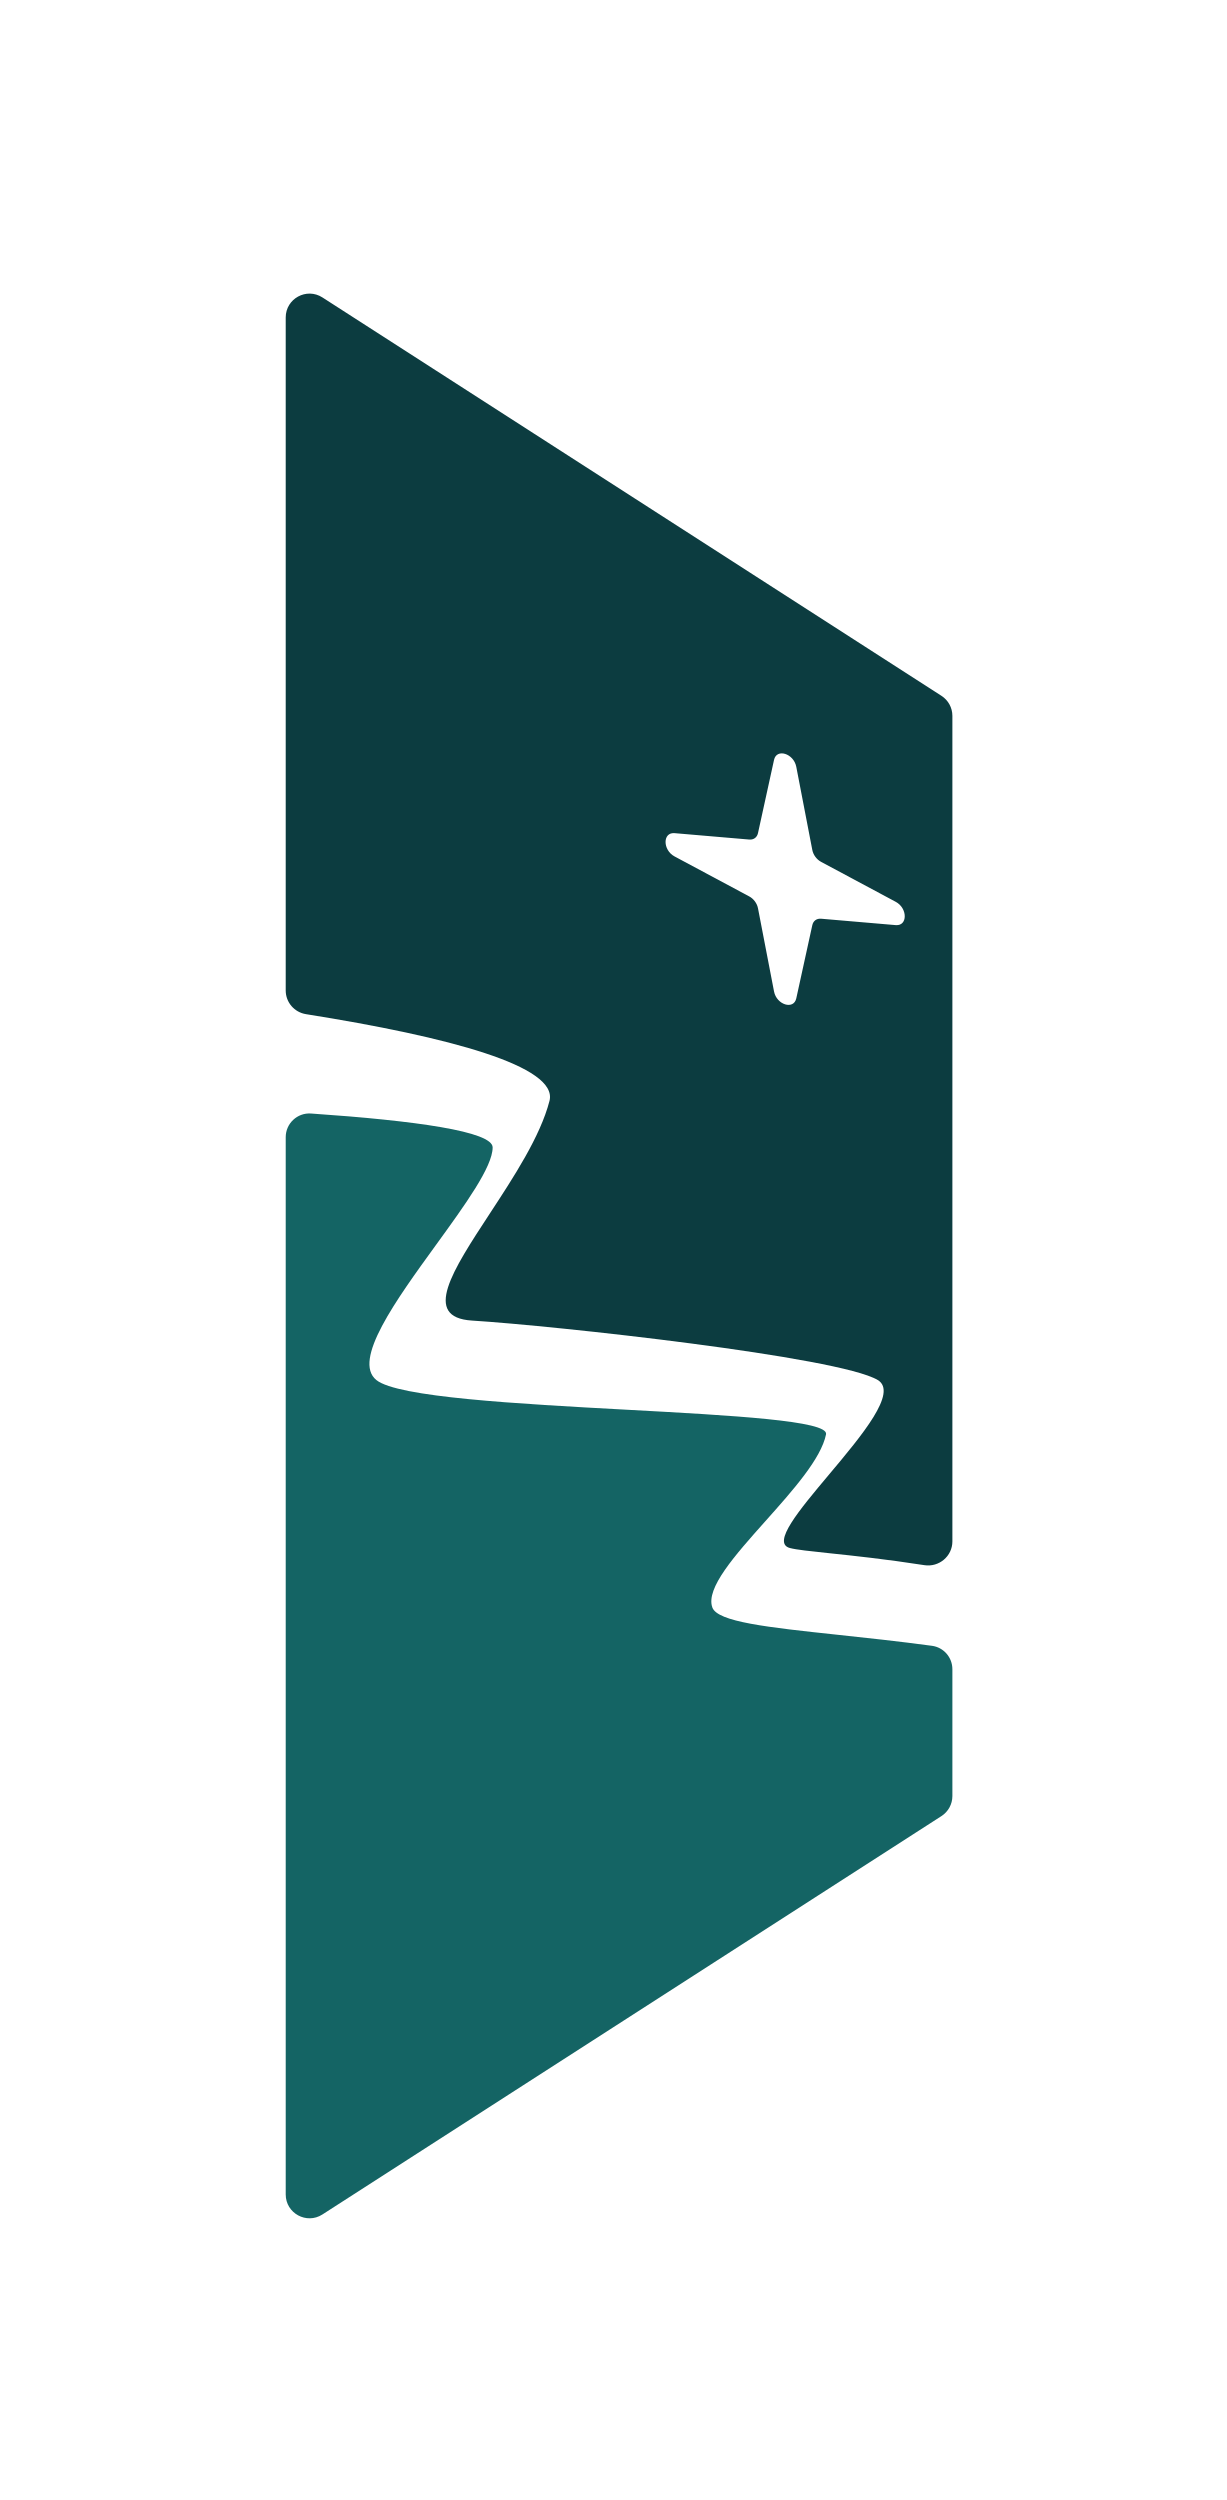
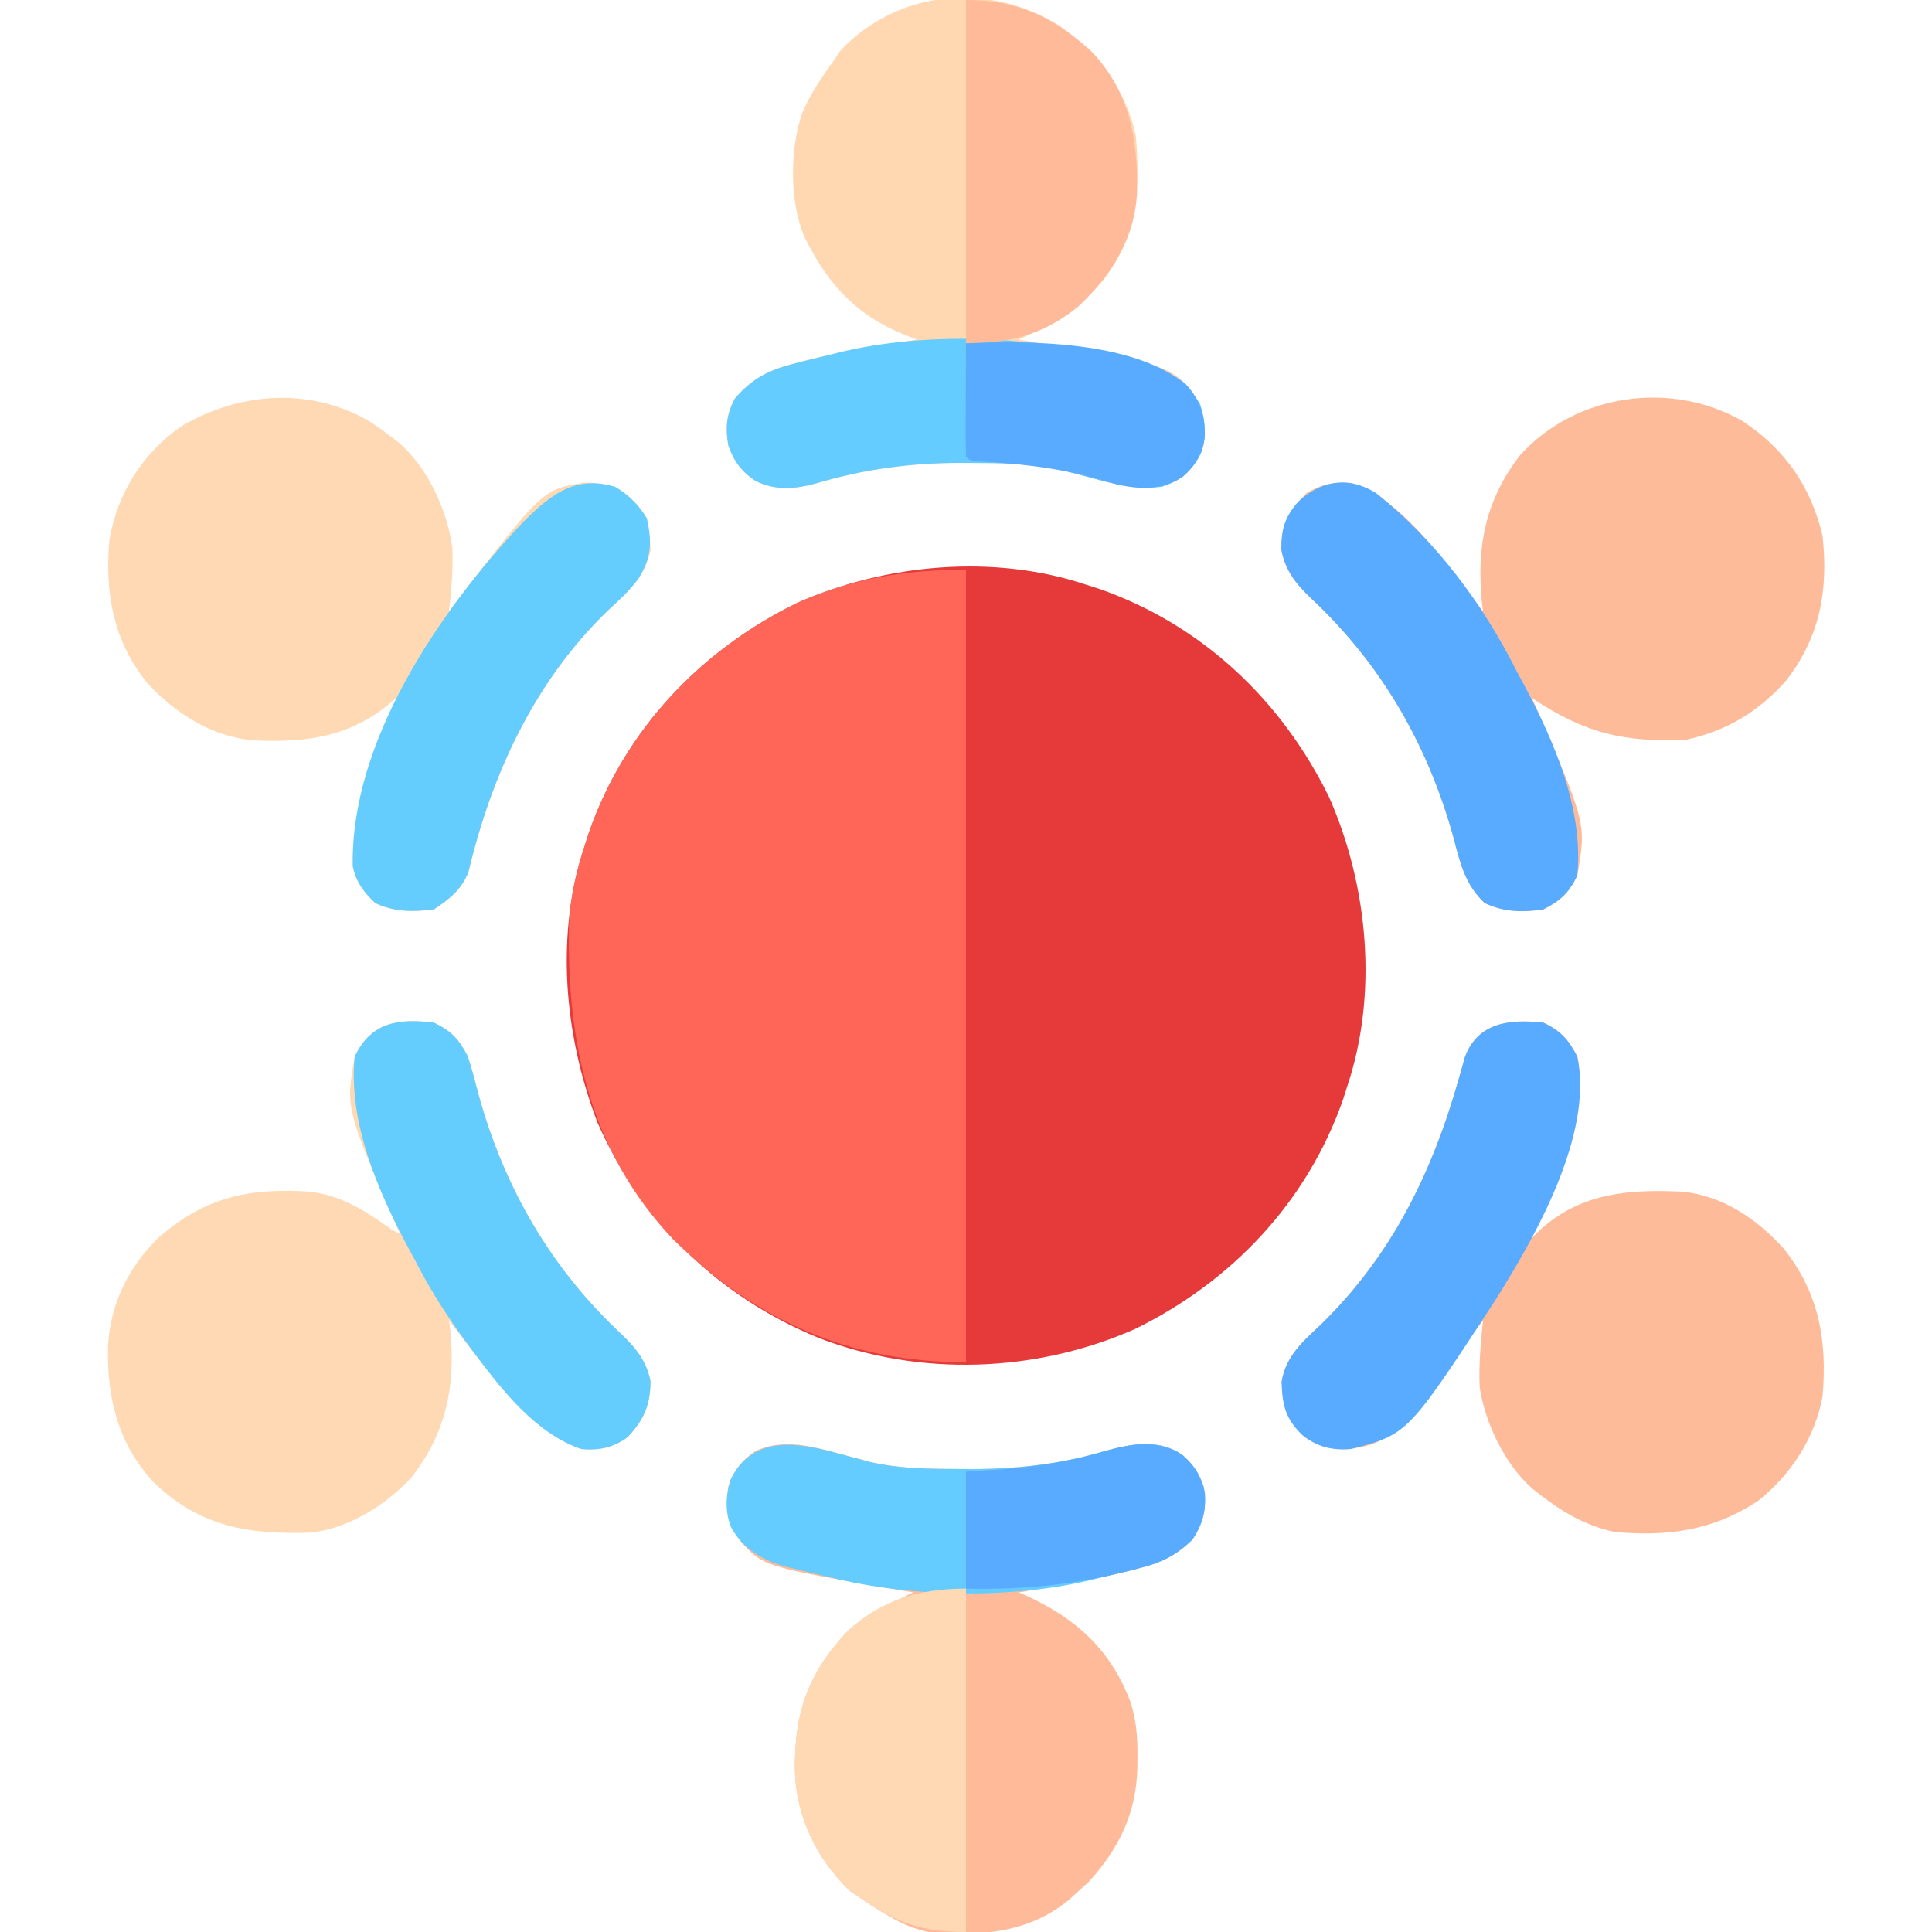
- <svg xmlns="http://www.w3.org/2000/svg" width="103" height="210" viewBox="0 0 103 210" fill="none">
-   <path fill-rule="evenodd" clip-rule="evenodd" d="M24 26.666C24 25.083 25.751 24.127 27.082 24.984L79.082 58.449C79.654 58.817 80 59.451 80 60.131V129.479C80 130.724 78.875 131.665 77.646 131.473C74.421 130.971 71.69 130.683 69.683 130.472C68.049 130.3 66.896 130.179 66.349 130.033C64.804 129.621 67.118 126.865 69.63 123.872C72.414 120.556 75.442 116.948 73.73 115.921C70.474 113.967 46.592 111.362 39.645 110.928C35.426 110.664 38.012 106.718 41.132 101.957C43.149 98.878 45.391 95.458 46.158 92.474C46.905 89.567 37.756 87.107 25.701 85.189C24.725 85.034 24 84.194 24 83.205V26.666ZM65.019 63.829C65.235 62.843 66.671 63.288 66.887 64.409L68.234 71.399C68.313 71.808 68.6 72.198 68.968 72.394L75.244 75.755C76.25 76.293 76.25 77.796 75.244 77.71L68.968 77.172C68.6 77.141 68.313 77.352 68.234 77.713L66.887 83.866C66.671 84.852 65.235 84.406 65.019 83.286L63.671 76.296C63.593 75.886 63.306 75.497 62.938 75.3L56.662 71.94C55.656 71.401 55.656 69.898 56.662 69.985L62.938 70.522C63.306 70.554 63.593 70.342 63.671 69.982L65.019 63.829Z" fill="#0C3C40" />
-   <path d="M24 184.334V95.524C24 94.371 24.973 93.457 26.122 93.535C34.927 94.137 41.382 95.045 41.382 96.382C41.382 98.013 39.074 101.195 36.638 104.554L36.638 104.554C33.238 109.243 29.588 114.277 31.612 115.921C33.395 117.37 43.425 117.916 52.701 118.42C61.497 118.899 69.616 119.341 69.388 120.48C68.979 122.525 66.597 125.194 64.304 127.765C61.727 130.654 59.261 133.418 59.836 135.026C60.27 136.242 64.49 136.694 70.399 137.326C72.797 137.582 75.474 137.869 78.288 138.248C79.272 138.381 80 139.224 80 140.217V150.869C80 151.549 79.654 152.183 79.082 152.551L27.082 186.016C25.751 186.873 24 185.917 24 184.334Z" fill="#146464" />
+ <svg xmlns="http://www.w3.org/2000/svg" version="1.1" width="512" height="512">
+   <path d="M0 0 C1.103 0.351 2.207 0.701 3.344 1.062 C30.542 10.569 51.678 30.59 64.25 56.312 C74.614 79.812 77.254 108.455 69 133 C68.649 134.103 68.299 135.207 67.938 136.344 C58.431 163.542 38.41 184.678 12.688 197.25 C-13.547 208.806 -44.151 209.912 -70.948 199.602 C-97.522 188.752 -118.054 168.807 -129.652 142.508 C-138.493 119.498 -140.952 92.646 -133 69 C-132.649 67.897 -132.299 66.793 -131.938 65.656 C-122.431 38.458 -102.41 17.322 -76.688 4.75 C-53.188 -5.614 -24.545 -8.254 0 0 Z " fill="#E63A3A" transform="translate(288,155)" />
+   <path d="M0 0 C0 69.3 0 138.6 0 210 C-31.018 210 -55.566 198.988 -77.555 177.504 C-99.78 154.086 -105.957 124.886 -105.184 93.596 C-104.815 86.371 -103.297 79.831 -101 73 C-100.649 71.897 -100.299 70.793 -99.938 69.656 C-90.431 42.458 -70.41 21.322 -44.688 8.75 C-29.945 2.248 -16.265 0 0 0 Z " fill="#FF6658" transform="translate(256,151)" />
+   <path d="M0 0 C1.71 0.46 3.421 0.917 5.133 1.371 C5.877 1.575 6.621 1.78 7.387 1.99 C15.54 3.866 23.748 3.844 32.062 3.875 C32.773 3.878 33.483 3.882 34.215 3.885 C47.535 3.905 59.849 2.235 72.621 -1.547 C78.175 -3.067 83.413 -3.507 88.688 -0.875 C92.328 1.538 94.468 4.435 95.875 8.562 C96.777 13.86 95.856 18.091 92.875 22.562 C88.46 26.806 84.768 28.649 78.875 30.125 C77.732 30.428 77.732 30.428 76.567 30.737 C66.789 33.237 56.825 34.911 46.875 36.562 C47.625 36.891 48.375 37.22 49.148 37.559 C62.297 43.669 71.429 52.03 76.508 65.758 C78.091 70.685 78.375 75.289 78.312 80.438 C78.305 81.314 78.297 82.191 78.29 83.095 C77.984 95.151 73.445 104.436 65.375 113.312 C64.55 114.055 63.725 114.797 62.875 115.562 C61.947 116.408 61.019 117.254 60.062 118.125 C49.181 127.02 36.351 127.73 22.875 126.562 C19.141 125.732 16.154 124.507 12.875 122.562 C12.152 122.154 11.429 121.745 10.684 121.324 C8.69 120.139 6.782 118.881 4.875 117.562 C4.029 117.006 3.184 116.449 2.312 115.875 C-6.695 107.329 -12.122 96.098 -12.469 83.759 C-12.649 68.637 -9.046 57.99 1.457 46.891 C4.966 43.578 8.789 41.506 13.113 39.387 C14.193 38.855 15.272 38.324 16.384 37.776 C17.617 37.175 17.617 37.175 18.875 36.562 C18.136 36.437 17.396 36.312 16.635 36.183 C-20.865 29.751 -20.865 29.751 -27 22.875 C-30.241 17.822 -30.808 14.515 -30.125 8.562 C-28.781 4.402 -26.573 1.543 -22.938 -0.875 C-15.516 -4.408 -7.54 -2.083 0 0 Z " fill="#FFBB99" transform="translate(223.125,385.4375)" />
+   <path d="M0 0 C10.08 7.259 17.708 16.788 20.312 29.25 C21.609 43.257 20.476 55.546 11.938 67.188 C6.896 73.103 2.087 76.988 -4.926 80.426 C-6.005 80.957 -7.084 81.489 -8.197 82.036 C-9.43 82.637 -9.43 82.637 -10.688 83.25 C-9.948 83.375 -9.209 83.501 -8.447 83.63 C29.012 90.055 29.012 90.055 35.188 96.875 C38.186 101.638 39.029 105.684 38.312 111.25 C36.931 115.378 34.755 118.282 31.125 120.688 C23.703 124.22 15.728 121.896 8.188 119.812 C6.477 119.352 4.767 118.895 3.055 118.441 C1.939 118.135 1.939 118.135 0.8 117.823 C-7.353 115.946 -15.561 115.969 -23.875 115.938 C-24.585 115.934 -25.296 115.931 -26.027 115.928 C-39.347 115.908 -51.662 117.577 -64.434 121.359 C-69.988 122.88 -75.225 123.319 -80.5 120.688 C-84.15 118.26 -86.309 115.411 -87.688 111.25 C-88.489 106.509 -88.194 103.245 -86 98.938 C-81.561 93.779 -77.346 91.451 -70.812 89.75 C-70.049 89.544 -69.285 89.337 -68.499 89.124 C-58.367 86.496 -48.018 84.879 -37.688 83.25 C-38.354 83 -39.021 82.749 -39.708 82.491 C-53.362 77.226 -61.129 69.022 -67.488 56.02 C-71.566 46.602 -71.36 32.669 -68.062 23.062 C-65.854 18.073 -62.925 13.626 -59.688 9.25 C-59.11 8.384 -58.532 7.518 -57.938 6.625 C-42.538 -9.63 -18.656 -11.554 0 0 Z " fill="#FFD8B2" transform="translate(280.6875,6.75)" />
+   <path d="M0 0 C4.633 2.194 6.675 4.515 9 9 C12.237 24.259 2.957 43.248 -3 57 C-2.072 56.113 -1.144 55.226 -0.188 54.312 C10.601 45.021 22.966 44.181 36.53 44.782 C47.455 45.745 56.633 52.03 63.809 60.012 C73.101 71.807 75.259 84.327 74 99 C72.046 109.931 65.624 119.846 56.914 126.727 C45.003 134.651 32.976 136.222 19 135 C11.42 133.452 5.052 129.729 -1 125 C-1.616 124.522 -2.232 124.044 -2.867 123.551 C-10.164 117.113 -15.362 106.293 -16.867 96.73 C-17.156 90.801 -16.582 84.898 -16 79 C-16.655 79.86 -17.31 80.72 -17.984 81.605 C-40.793 111.268 -40.793 111.268 -51.562 113.062 C-56.016 113.262 -59.133 112.306 -63 110 C-67.702 105.53 -69.071 101.671 -69.328 95.23 C-68.328 88.435 -63.742 84.513 -59 80.062 C-40.064 61.616 -29.321 39.532 -22.232 14.262 C-21.979 13.373 -21.726 12.483 -21.465 11.566 C-21.243 10.763 -21.021 9.959 -20.793 9.131 C-17.298 -0.263 -8.598 -0.921 0 0 Z " fill="#FEBB99" transform="translate(409,271)" />
+   <path d="M0 0 C4.662 2.209 6.688 4.482 9 9 C10.052 12.235 10.891 15.521 11.75 18.812 C18.538 43.542 30.881 65.006 49.673 82.563 C53.503 86.204 56.392 89.757 57.398 95.125 C57.32 101.37 55.712 105.165 51.375 109.812 C47.677 112.648 43.601 113.471 39 113 C26.972 108.821 18.536 97.795 11 88 C10.304 87.112 9.608 86.224 8.891 85.309 C7.251 83.213 5.621 81.111 4 79 C4.16 80.272 4.16 80.272 4.324 81.57 C5.81 96.108 3.23 108.732 -5.898 120.434 C-12.568 127.785 -22.916 134.287 -33.008 135.177 C-49.244 135.647 -61.704 133.672 -74 122.121 C-83.739 111.731 -86.72 99.512 -86.371 85.652 C-85.726 74.462 -80.978 64.829 -73 57 C-60.746 46.289 -49.152 43.784 -33.267 44.772 C-24.55 45.647 -17.961 50.028 -11 55 C-10.34 55.33 -9.68 55.66 -9 56 C-9.447 54.982 -9.895 53.963 -10.355 52.914 C-23.379 22.681 -23.379 22.681 -21 9 C-16.639 -0.206 -9.349 -1.14 0 0 Z " fill="#FED9B3" transform="translate(115,271)" />
+   <path d="M0 0 C11.266 7.37 18.185 17.35 21.297 30.457 C22.852 44.901 20.642 57.263 11.562 68.914 C4.288 77.079 -4.041 82.084 -14.703 84.457 C-31.291 85.304 -41.793 82.73 -55.703 73.457 C-55.256 74.475 -54.809 75.494 -54.348 76.543 C-41.324 106.776 -41.324 106.776 -43.703 120.457 C-45.89 125.073 -48.199 127.186 -52.703 129.457 C-58.251 130.286 -63.175 130.181 -68.266 127.77 C-73.427 122.873 -74.713 117.315 -76.453 110.645 C-83.241 85.915 -95.584 64.451 -114.376 46.894 C-118.289 43.173 -121.123 39.591 -122.137 34.113 C-122.149 27.413 -120.142 24.035 -115.516 19.145 C-111.71 16.861 -108.134 16.073 -103.703 16.457 C-91.678 20.616 -83.232 31.672 -75.703 41.457 C-75.007 42.345 -74.311 43.233 -73.594 44.148 C-71.954 46.244 -70.324 48.347 -68.703 50.457 C-68.81 49.525 -68.917 48.593 -69.027 47.633 C-70.396 33.083 -67.985 20.807 -58.805 9.02 C-44.067 -7.197 -18.949 -10.816 0 0 Z " fill="#FEBB99" transform="translate(461.7031,111.543)" />
+   <path d="M0 0 C2.306 1.439 4.445 2.971 6.586 4.645 C7.202 5.123 7.818 5.601 8.453 6.094 C16.083 12.825 21.052 23.787 22.453 33.758 C22.714 39.418 22.194 45.02 21.586 50.645 C22.241 49.785 22.896 48.925 23.57 48.039 C46.379 18.377 46.379 18.377 57.148 16.582 C61.602 16.383 64.718 17.339 68.586 19.645 C73.24 24.069 74.637 27.951 75.012 34.316 C73.715 41.409 68.551 45.899 63.523 50.582 C44.197 69.309 32.909 93.78 26.738 119.691 C24.901 124.4 21.714 126.892 17.586 129.645 C12.032 130.334 7.115 130.369 2.023 127.957 C-1.012 125.077 -3.038 122.416 -3.918 118.27 C-4.267 102.626 2.457 86.794 8.586 72.645 C8.173 73.031 7.761 73.418 7.336 73.816 C-3.714 83.781 -15.819 85.567 -30.252 84.835 C-41.341 83.856 -50.749 77.809 -58.227 69.832 C-67.425 58.638 -69.679 45.736 -68.414 31.645 C-66.19 19.219 -59.753 8.934 -49.414 1.645 C-34.125 -7.394 -15.684 -8.806 0 0 Z " fill="#FED9B3" transform="translate(97.41406,111.3555)" />
+   <path d="M0 0 C4.633 2.194 6.675 4.515 9 9 C13.394 29.71 -2.31 57.037 -13 74 C-35.963 109.147 -35.963 109.147 -51 113 C-56.075 113.412 -59.961 112.465 -63.938 109.25 C-68.365 104.925 -69.198 101.35 -69.363 95.16 C-68.227 88.406 -63.744 84.514 -59 80.062 C-40.064 61.616 -29.321 39.532 -22.232 14.262 C-21.979 13.373 -21.726 12.483 -21.465 11.566 C-21.243 10.763 -21.021 9.959 -20.793 9.131 C-17.298 -0.263 -8.598 -0.921 0 0 Z " fill="#58ABFE" transform="translate(409,271)" />
+   <path d="M0 0 C15.809 12.507 28.367 29.396 37.355 47.348 C37.978 48.499 38.601 49.65 39.242 50.836 C47.302 65.957 55.058 83.896 53.355 101.348 C51.169 105.963 48.859 108.076 44.355 110.348 C38.807 111.177 33.884 111.072 28.793 108.66 C23.632 103.764 22.346 98.206 20.605 91.535 C13.817 66.806 1.474 45.342 -17.317 27.785 C-21.231 24.064 -24.065 20.482 -25.078 15.004 C-25.088 9.624 -24.276 6.568 -20.645 2.348 C-14.502 -3.334 -7.302 -4.563 0 0 Z " fill="#58ABFE" transform="translate(364.6445,130.6523)" />
+   <path d="M0 0 C4.662 2.209 6.688 4.482 9 9 C10.052 12.235 10.891 15.521 11.75 18.812 C18.538 43.542 30.881 65.006 49.673 82.563 C53.503 86.204 56.392 89.757 57.398 95.125 C57.32 101.37 55.712 105.165 51.375 109.812 C47.677 112.648 43.601 113.471 39 113 C27.052 108.849 18.402 97.822 11 88 C10.585 87.449 10.17 86.898 9.742 86.331 C4.155 78.863 -0.778 71.334 -5 63 C-5.625 61.845 -6.25 60.69 -6.895 59.5 C-14.949 44.38 -22.702 26.448 -21 9 C-16.639 -0.206 -9.349 -1.14 0 0 Z " fill="#65CCFE" transform="translate(115,271)" />
+   <path d="M0 0 C3.649 2.184 6.24 4.744 8.438 8.375 C9.794 14.705 9.679 18.565 6.315 24.157 C3.933 27.494 0.927 30.153 -2.062 32.938 C-21.389 51.664 -32.677 76.136 -38.848 102.047 C-40.685 106.755 -43.872 109.248 -48 112 C-53.554 112.689 -58.471 112.724 -63.562 110.312 C-66.598 107.433 -68.624 104.772 -69.504 100.625 C-70.24 67.635 -46.599 33.105 -25 10 C-17.624 2.53 -10.951 -3.27 0 0 Z " fill="#65CCFE" transform="translate(163,129)" />
+   <path d="M0 0 C1.71 0.46 3.421 0.917 5.133 1.371 C5.877 1.575 6.621 1.78 7.387 1.99 C15.54 3.866 23.748 3.844 32.062 3.875 C32.773 3.878 33.483 3.882 34.215 3.885 C47.535 3.905 59.849 2.235 72.621 -1.547 C78.175 -3.067 83.413 -3.507 88.688 -0.875 C92.328 1.538 94.468 4.435 95.875 8.562 C96.777 13.86 95.856 18.091 92.875 22.562 C88.406 26.878 84.606 28.696 78.625 30.188 C77.827 30.392 77.029 30.597 76.207 30.807 C73.768 31.416 71.323 31.991 68.875 32.562 C67.879 32.815 67.879 32.815 66.862 33.072 C45.361 38.4 18.304 37.95 -3.125 32.562 C-3.9 32.386 -4.675 32.209 -5.473 32.026 C-7.928 31.464 -10.371 30.866 -12.812 30.25 C-13.544 30.074 -14.276 29.898 -15.03 29.716 C-21.011 28.071 -26.158 25.017 -29.298 19.502 C-31.051 15.39 -30.847 10.775 -29.473 6.562 C-23.366 -5.598 -11.031 -3.047 0 0 Z " fill="#65CCFF" transform="translate(223.125,385.4375)" />
+   <path d="M0 0 C0.761 0.187 1.522 0.374 2.307 0.567 C10.372 2.632 16.407 4.706 21 12 C22.453 16.36 22.817 20.559 21.352 24.938 C18.991 29.619 15.929 32.258 11 34 C4.35 34.798 -1.754 33.322 -8.125 31.562 C-9.835 31.102 -11.546 30.645 -13.258 30.191 C-14.002 29.987 -14.746 29.783 -15.512 29.573 C-23.665 27.696 -31.873 27.719 -40.188 27.688 C-40.898 27.684 -41.608 27.681 -42.34 27.678 C-55.66 27.658 -67.974 29.327 -80.746 33.109 C-86.3 34.63 -91.538 35.069 -96.812 32.438 C-100.463 30.01 -102.621 27.161 -104 23 C-104.801 18.259 -104.507 14.995 -102.312 10.688 C-97.696 5.323 -93.504 3.163 -86.812 1.438 C-86.01 1.228 -85.207 1.019 -84.38 0.804 C-81.925 0.182 -79.464 -0.412 -77 -1 C-76.334 -1.17 -75.669 -1.339 -74.983 -1.514 C-51.6 -7.304 -23.18 -5.877 0 0 Z " fill="#65CCFF" transform="translate(297,95)" />
+   <path d="M0 0 C0 30.03 0 60.06 0 91 C-11.784 91 -18.528 88.549 -28 82 C-28.846 81.443 -29.691 80.886 -30.562 80.312 C-39.57 71.767 -44.997 60.536 -45.344 48.197 C-45.524 33.075 -41.921 22.427 -31.418 11.328 C-22.398 2.813 -12.133 0 0 0 Z " fill="#FFD9B3" transform="translate(256,421)" />
+   <path d="M0 0 C13.664 0 23.054 4.454 33.125 13.5 C43.294 24.016 45.573 36.832 45.34 50.859 C44.795 63.197 38.6 72.891 29.812 81.188 C20.675 88.622 11.64 91 0 91 C0 60.97 0 30.94 0 0 Z " fill="#FFBB99" transform="translate(256,0)" />
+   <path d="M0 0 C3.26 2.863 5.122 6.058 5.852 10.344 C6.069 15.078 5.111 18.42 2.508 22.324 C-1.963 26.641 -5.761 28.455 -11.742 29.949 C-12.92 30.256 -12.92 30.256 -14.121 30.569 C-28.755 34.264 -42.397 35.684 -57.492 35.324 C-57.492 25.094 -57.492 14.864 -57.492 4.324 C-54.11 4.097 -50.727 3.87 -47.242 3.637 C-38.282 2.948 -29.856 1.523 -21.229 -0.999 C-13.978 -3.067 -6.619 -4.387 0 0 Z " fill="#59ABFF" transform="translate(313.4922,385.6758)" />
+   <path d="M0 0 C17.251 -0.775 44.024 -0.602 58.207 10.77 C62.131 15.135 63.38 19.06 63.273 24.875 C62.713 29.23 60.772 32.443 57.492 35.324 C52.298 38.767 46.738 38.736 40.752 37.557 C38.426 36.952 36.12 36.296 33.812 35.625 C23.56 32.822 13.4 31.845 2.816 31.218 C1 31 1 31 0 30 C-0.088 27.781 -0.107 25.56 -0.098 23.34 C-0.096 22.675 -0.095 22.011 -0.093 21.326 C-0.088 19.197 -0.075 17.067 -0.062 14.938 C-0.057 13.497 -0.053 12.056 -0.049 10.615 C-0.038 7.077 -0.021 3.538 0 0 Z " fill="#59ABFF" transform="translate(256,91)" />
</svg>
